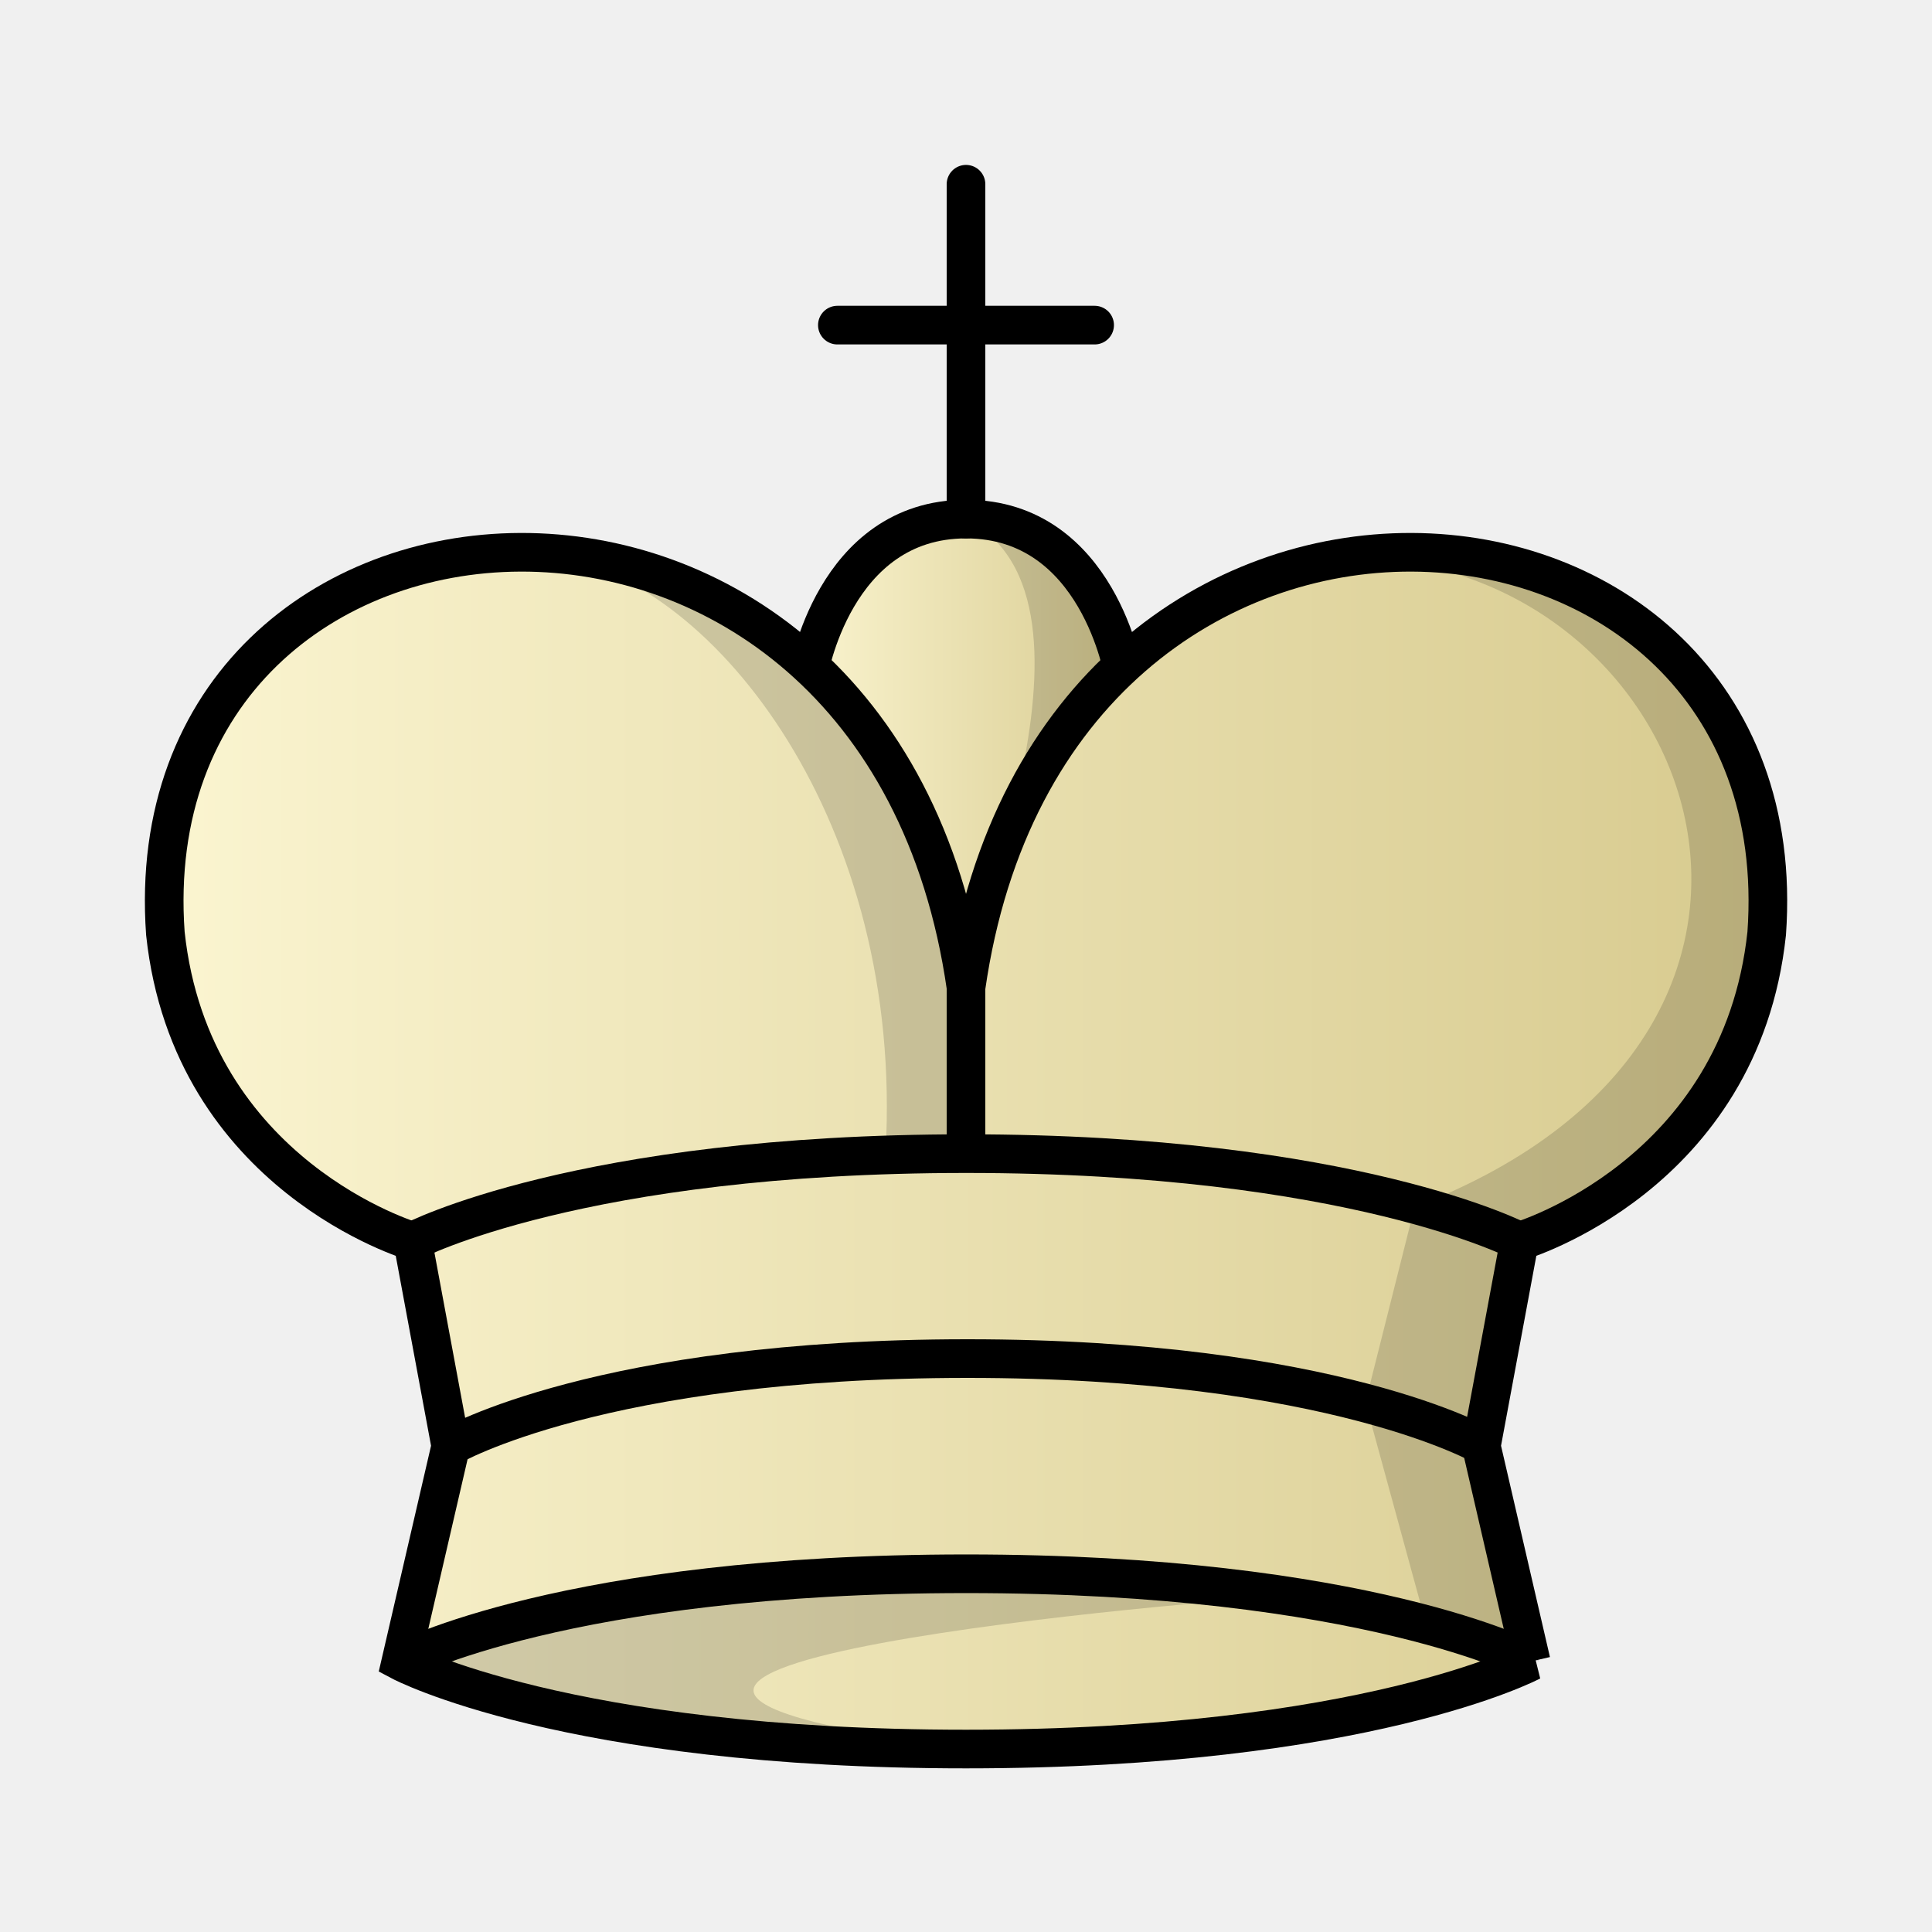
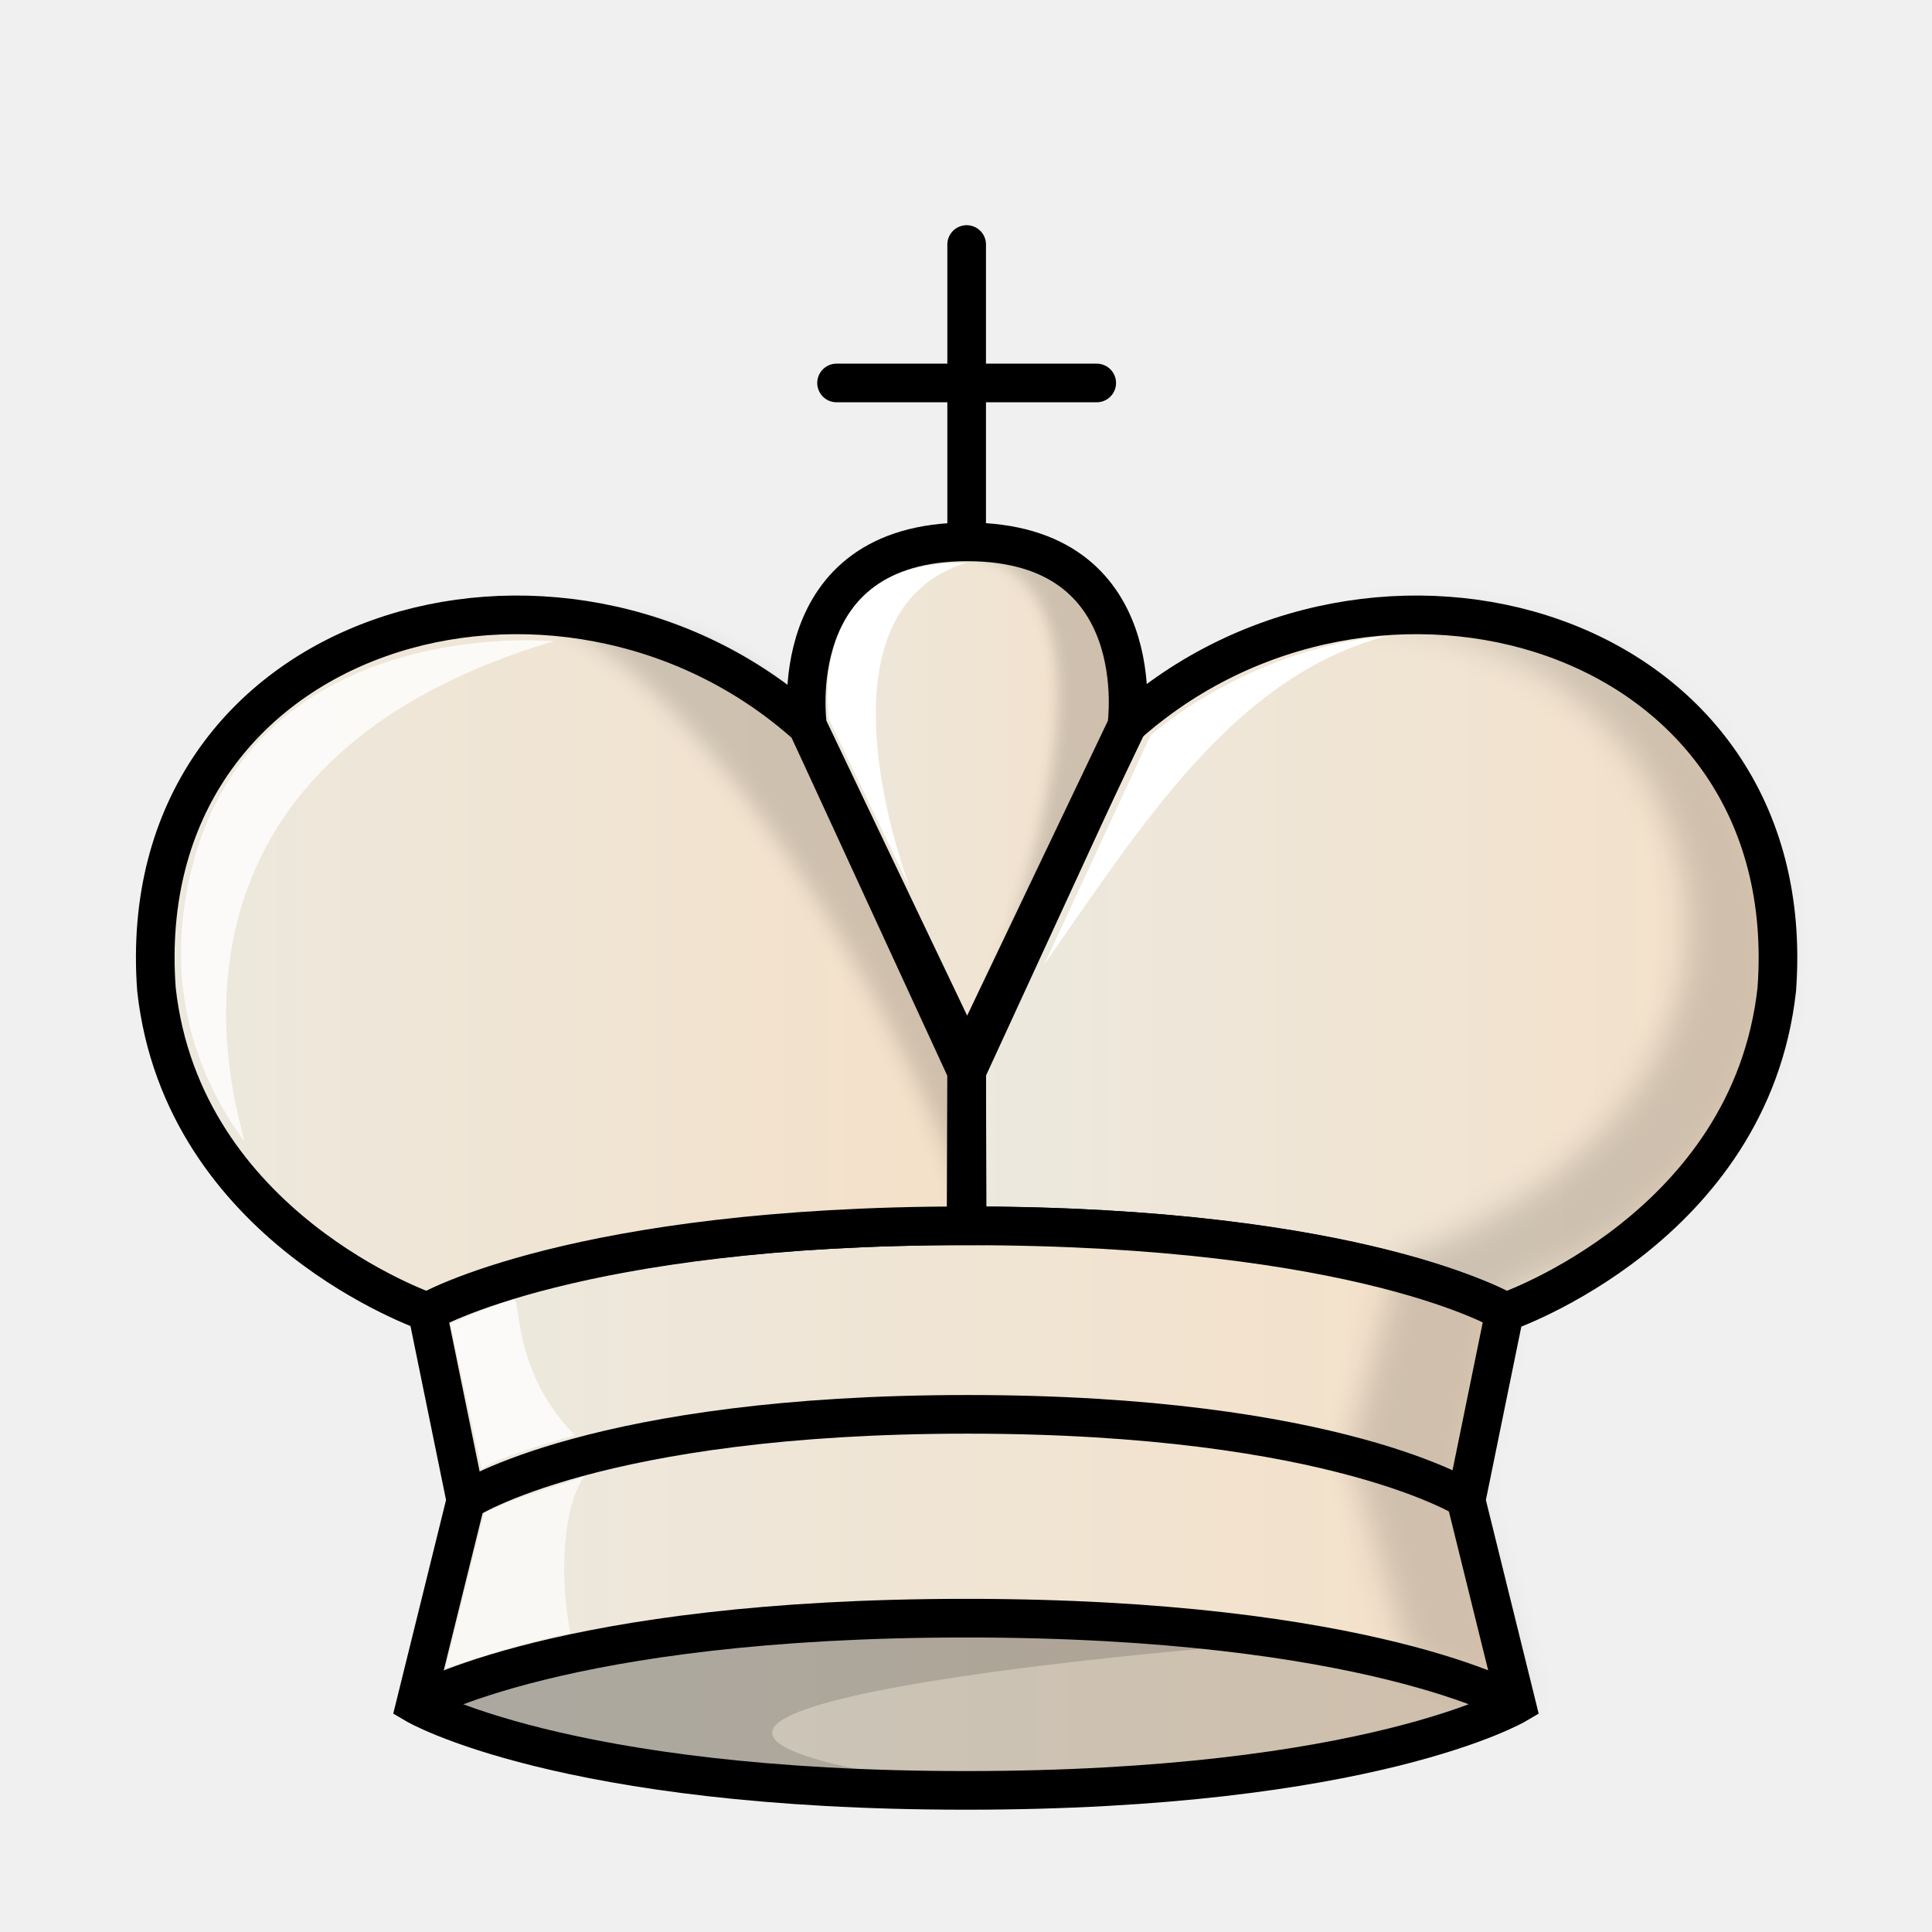
<svg xmlns="http://www.w3.org/2000/svg" xmlns:xlink="http://www.w3.org/1999/xlink" width="50mm" height="50mm" clip-rule="evenodd" fill-rule="evenodd" image-rendering="optimizeQuality" shape-rendering="geometricPrecision" text-rendering="geometricPrecision" version="1.1" viewBox="0 0 50 50">
  <defs>
-     <linearGradient id="linearGradient3926" x1="1605.2" x2="1614.2" y1="-88.617" y2="-88.617" gradientTransform="matrix(1.0153 0 0 1.0209 -1609.3 112.08)" gradientUnits="userSpaceOnUse" xlink:href="#linearGradient2623" />
-     <linearGradient id="linearGradient2623">
-       <stop stop-color="#fbf5d1" offset="0" />
-       <stop stop-color="#d7ca8e" offset="1" />
+     <linearGradient id="linearGradient2758" x1="-505.97" x2="-484.22" y1="-408.5" y2="-408.5" gradientTransform="matrix(1.0113 0 0 1.0008 536.22 433.79)" gradientUnits="userSpaceOnUse" xlink:href="#linearGradient1643" />
+     <linearGradient id="linearGradient1643" x1="9.241" x2="40.761" y1="27.266" y2="27.266" gradientTransform="matrix(.98495 0 0 .98605 .37559 .64119)" gradientUnits="userSpaceOnUse">
+       <stop stop-color="#ece9df" offset="0" />
+       <stop stop-color="#f4e0c8" offset="1" />
    </linearGradient>
-     <linearGradient id="linearGradient3924" x1="1672.9" x2="1714.8" y1="-168.86" y2="-168.86" gradientTransform="matrix(1.0153 0 0 1.0209 -1694.7 202.17)" gradientUnits="userSpaceOnUse" xlink:href="#linearGradient2623" />
+     <linearGradient id="linearGradient2760" x1="-520.15" x2="-490.84" y1="-394.44" y2="-394.44" gradientTransform="matrix(1.0113 0 0 1.0008 536.22 433.79)" gradientUnits="userSpaceOnUse" xlink:href="#linearGradient1643" />
+     <linearGradient id="linearGradient2762" x1="-526.74" x2="-504.98" y1="-408.5" y2="-408.5" gradientTransform="matrix(1.0113 0 0 1.0008 536.22 433.79)" gradientUnits="userSpaceOnUse" xlink:href="#linearGradient1643" />
+     <filter id="filter1644-2" x="-.085" y="-.033" width="1.169" height="1.067" color-interpolation-filters="sRGB">
+       <feGaussianBlur stdDeviation="0.392" />
+     </filter>
+     <linearGradient id="linearGradient2764" x1="-510.08" x2="-500.85" y1="-412.72" y2="-412.72" gradientTransform="matrix(1.0113 0 0 1.0008 536.22 433.79)" gradientUnits="userSpaceOnUse" xlink:href="#linearGradient1643" />
+     <filter id="filter1894-1" x="-.102" y="-.031" width="1.205" height="1.062" color-interpolation-filters="sRGB">
+       <feGaussianBlur stdDeviation="0.172" />
+     </filter>
+     <filter id="filter1898-0" x="-.058" y="-.041" width="1.117" height="1.081" color-interpolation-filters="sRGB">
+       <feGaussianBlur stdDeviation="0.258" />
+     </filter>
+     <filter id="filter1644-2-3-6" x="-.085" y="-.033" width="1.169" height="1.067" color-interpolation-filters="sRGB">
+       <feGaussianBlur stdDeviation="0.392" />
+     </filter>
+     <filter id="filter1894-1-5-6" x="-.102" y="-.031" width="1.205" height="1.062" color-interpolation-filters="sRGB">
+       <feGaussianBlur stdDeviation="0.172" />
+     </filter>
+     <filter id="filter1898-0-4-5" x="-.058" y="-.041" width="1.117" height="1.081" color-interpolation-filters="sRGB">
+       <feGaussianBlur stdDeviation="0.258" />
+     </filter>
  </defs>
-   <g clip-rule="evenodd" fill-rule="evenodd" shape-rendering="geometricPrecision" stroke="#000">
-     <path d="m20.916 17.473 4.084 12.306 4.084-12.306s-0.646-4.039-4.084-4.039c-3.437-1e-5 -4.084 4.039-4.084 4.039z" fill="url(#linearGradient3926)" image-rendering="optimizeQuality" stroke-linejoin="round" />
-     <path d="m39.625 42.997-1.289-5.57 0.986-5.304s5.729-1.686 6.4-7.966c0.901-12.616-18.495-14.154-20.721 1.398-2.227-15.552-21.622-14.014-20.721-1.398 0.671 6.28 6.4 7.966 6.4 7.966l0.986 5.304-1.29 5.57s4.273 2.268 14.625 2.268c10.352-2.45e-4 14.625-2.268 14.625-2.268z" fill="url(#linearGradient3924)" image-rendering="optimizeQuality" />
-     <g fill="none">
-       <path d="m10.375 42.997s4.273-2.268 14.626-2.268c10.353-8.2e-5 14.626 2.268 14.626 2.268" image-rendering="optimizeQuality" />
-       <path d="m11.664 37.428s3.892-2.268 13.37-2.268c9.477-9.2e-5 13.369 2.268 13.369 2.268" image-rendering="optimizeQuality" />
-       <path d="m10.679 32.124s4.321-2.268 14.322-2.268c10.001-8.2e-5 14.322 2.268 14.322 2.268" image-rendering="optimizeQuality" />
-     </g>
-     <path d="m21.671 8.414h6.658m-3.329-3.646v8.666" fill="#59917a" image-rendering="optimizeQuality" stroke-linecap="round" stroke-linejoin="round" />
-   </g>
-   <path d="m25 25.556v4.3" fill="none" stroke="#000" />
-   <g clip-rule="evenodd" fill-rule="evenodd" shape-rendering="geometricPrecision">
-     <path d="m24.777 40.776c-10.197 1e-4 -14.403 2.221-14.403 2.221s4.206 2.221 14.403 2.221h0.021c-15.27-2.025 7.234-3.87 8.192-3.878-2.149-0.322-4.863-0.564-8.213-0.564z" image-rendering="optimizeQuality" opacity=".15" />
-     <path d="m36.412 14.299c-0.555 4e-3 -1.133 0.052-1.732 0.148 9.088-0.228 13.98 12.18 1.93 16.791l-1.272 5.051 1.526 5.584 2.962 1.125-1.489-5.57 0.987-5.304s5.738-1.815 6.399-7.966c0.506-4.71-2.547-9.907-9.31-9.859z" image-rendering="optimizeQuality" opacity=".15" />
-     <path d="m25 13.434c2.095 1.061 1.993 3.977 1.419 6.686 0 0 0.215-0.855 2.617-2.877-0.845-3.917-4.036-3.809-4.036-3.809z" image-rendering="optimizeQuality" opacity=".15" />
-     <path d="m14.398 14.405c4.127 0.661 9.007 6.912 8.52 15.415l2.082-0.041c1-6.551-3.43-15.656-10.602-15.374z" image-rendering="optimizeQuality" opacity=".15" />
-   </g>
+   <path d="m29.132 18.792c6.387-5.741 17.544-2.606 16.851 6.812-0.679 6.17-7.013 8.347-7.013 8.347s-3.827-2.228-13.94-2.228l-0.014-3.993z" fill="url(#linearGradient2758)" fill-rule="evenodd" style="clip-rule:evenodd;fill:url(#linearGradient2758);image-rendering:optimizeQuality;shape-rendering:geometricPrecision;stroke:#000000" />
+   <path d="m37.942 38.831 1.304 5.276s-3.779 2.228-14.247 2.228c-10.468-2e-4 -14.247-2.228-14.247-2.228l1.304-5.276-0.997-4.878s3.645-2.228 13.941-2.228c10.295-9e-5 13.939 2.228 13.939 2.228z" fill="url(#linearGradient2760)" fill-rule="evenodd" style="clip-rule:evenodd;fill:url(#linearGradient2760);image-rendering:optimizeQuality;shape-rendering:geometricPrecision;stroke:#000000" />
+   <path d="m10.754 44.106s3.779-2.228 14.248-2.228c10.469-8e-5 14.248 2.228 14.248 2.228" fill="none" image-rendering="optimizeQuality" style="clip-rule:evenodd;fill-rule:evenodd;shape-rendering:geometricPrecision;stroke:#000000" />
+   <path d="m12.058 38.831s3.394-2.228 12.978-2.228c9.584-9e-5 12.977 2.228 12.977 2.228" fill="none" image-rendering="optimizeQuality" style="clip-rule:evenodd;fill-rule:evenodd;shape-rendering:geometricPrecision;stroke:#000000" />
+   <path d="m20.9 18.792c-6.387-5.741-17.544-2.606-16.851 6.812 0.679 6.17 7.013 8.347 7.013 8.347s3.827-2.228 13.94-2.228l0.014-3.993z" fill="url(#linearGradient2762)" stroke="#000000" style="clip-rule:evenodd;fill-rule:evenodd;fill:url(#linearGradient2762);image-rendering:optimizeQuality;shape-rendering:geometricPrecision" />
+   <path d="m21.65 9.911h6.733m-3.366-3.583v7.981" fill="#59917a" image-rendering="optimizeQuality" stroke="#000000" stroke-linecap="round" stroke-linejoin="round" style="clip-rule:evenodd;fill-rule:evenodd;shape-rendering:geometricPrecision" />
+   <path transform="matrix(1.0113 0 0 1.0008 536.22 433.79)" d="m-494.08-417.53c-0.555 4e-3 -1.133 0.051-1.732 0.146 9.088-0.224 13.443 11.958 1.394 16.485l-1.272 4.958 1.526 5.482 2.961 1.105-1.489-5.468 0.987-5.207s6.273-1.782 6.934-7.821c0.506-4.624-2.547-9.727-9.309-9.679z" filter="url(#filter1644-2)" image-rendering="optimizeQuality" opacity=".25" style="clip-rule:evenodd;fill-rule:evenodd;filter:url(#filter1644-2-3-6);mix-blend-mode:normal;opacity:.15;shape-rendering:geometricPrecision" />
+   <path d="m20.9 18.792 4.13 8.653 4.13-8.653s0.703-4.768-4.13-4.768c-4.833 0-4.13 4.768-4.13 4.768z" fill="url(#linearGradient2764)" image-rendering="optimizeQuality" stroke="#000000" stroke-linejoin="round" style="clip-rule:evenodd;fill-rule:evenodd;fill:url(#linearGradient2764);shape-rendering:geometricPrecision" />
+   <path transform="matrix(1.0113 0 0 1.0008 536.22 433.79)" d="m-505.48-419.2c4.757 0.97 0.867 10.52 0.016 13.186 0.024 0.025 3.078-5.404 4.02-8.913 0.089-4.505-3.867-4.393-4.036-4.273z" filter="url(#filter1894-1)" image-rendering="optimizeQuality" opacity=".25" style="clip-rule:evenodd;fill-rule:evenodd;filter:url(#filter1894-1-5-6);mix-blend-mode:normal;opacity:.15;shape-rendering:geometricPrecision" />
+   <path transform="matrix(1.0113 0 0 1.0008 536.22 433.79)" d="m-505.49-402.26-9.1e-4 -0.075c9.1e-4 0.075 0.016-3.395 0.016-3.395s-2.681-6.896-4.052-8.914c-1.333-1.964-3.778-2.929-6.565-2.784 3.972 1.765 8.937 10.029 10.602 15.169z" filter="url(#filter1898-0)" image-rendering="optimizeQuality" opacity=".25" style="clip-rule:evenodd;fill-rule:evenodd;filter:url(#filter1898-0-4-5);mix-blend-mode:normal;opacity:.15;shape-rendering:geometricPrecision" />
+   <path d="m6.314 29.527c-1.196-1.647-2.011-3.85-1.446-6.636 1.437-7.074 9.457-6.296 9.457-6.296-11.595 3.468-7.872 12.962-8.011 12.932z" style="clip-rule:evenodd;fill-rule:evenodd;fill:#ffffff;image-rendering:optimizeQuality;opacity:.8;shape-rendering:geometricPrecision" />
+   <path d="m23.57 23.025-2.114-4.402s-0.691-4.12 3.54-4.056c-4.213 1.331-1.427 8.459-1.427 8.459z" style="clip-rule:evenodd;fill-rule:evenodd;fill:#ffffff;image-rendering:optimizeQuality;shape-rendering:geometricPrecision" />
+   <path d="m27.026 24.959 2.752-5.929s2.447-2.224 6.116-2.571c-3.947 1.032-6.33 4.875-8.868 8.5z" style="clip-rule:evenodd;fill-rule:evenodd;fill:#ffffff;image-rendering:optimizeQuality;shape-rendering:geometricPrecision" />
+   <path d="m25.318 41.924c-10.311 1e-4 -14.564 2.183-14.564 2.183s4.253 2.183 14.564 2.183h0.021c-15.441-1.99 7.315-3.803 8.284-3.811-2.173-0.316-4.917-0.554-8.305-0.554z" image-rendering="optimizeQuality" opacity=".2" style="clip-rule:evenodd;fill-rule:evenodd;opacity:.15;shape-rendering:geometricPrecision" />
+   <path d="m25 46.296c-9.241 8e-5 -13.744-2.209-13.744-2.209s4.503-2.209 13.744-2.209c9.241-8e-5 13.744 2.209 13.744 2.209s-4.503 2.209-13.744 2.209z" image-rendering="optimizeQuality" opacity=".2" stroke="#000000" style="clip-rule:evenodd;fill-rule:evenodd;opacity:.15;shape-rendering:geometricPrecision;stroke-width:0" />
+   <path d="m12.528 39.169c0.85-0.45 1.729-0.643 2.593-0.962-0.588 0.841-0.634 2.724-0.357 4.062 0 0-0.892 0.124-3.232 0.904z" fill="#ffffff" image-rendering="optimizeQuality" opacity=".7" style="clip-rule:evenodd;fill-rule:evenodd;shape-rendering:geometricPrecision" />
+   <path d="m12.464 38.021s0.301-0.288 2.416-0.877c-1.591-1.601-1.4-3.446-1.575-3.516-0.567 0.168-1.112 0.389-1.65 0.627z" fill="#ffffff" image-rendering="optimizeQuality" opacity=".9" style="clip-rule:evenodd;fill-rule:evenodd;opacity:.8;shape-rendering:geometricPrecision" />
</svg>
